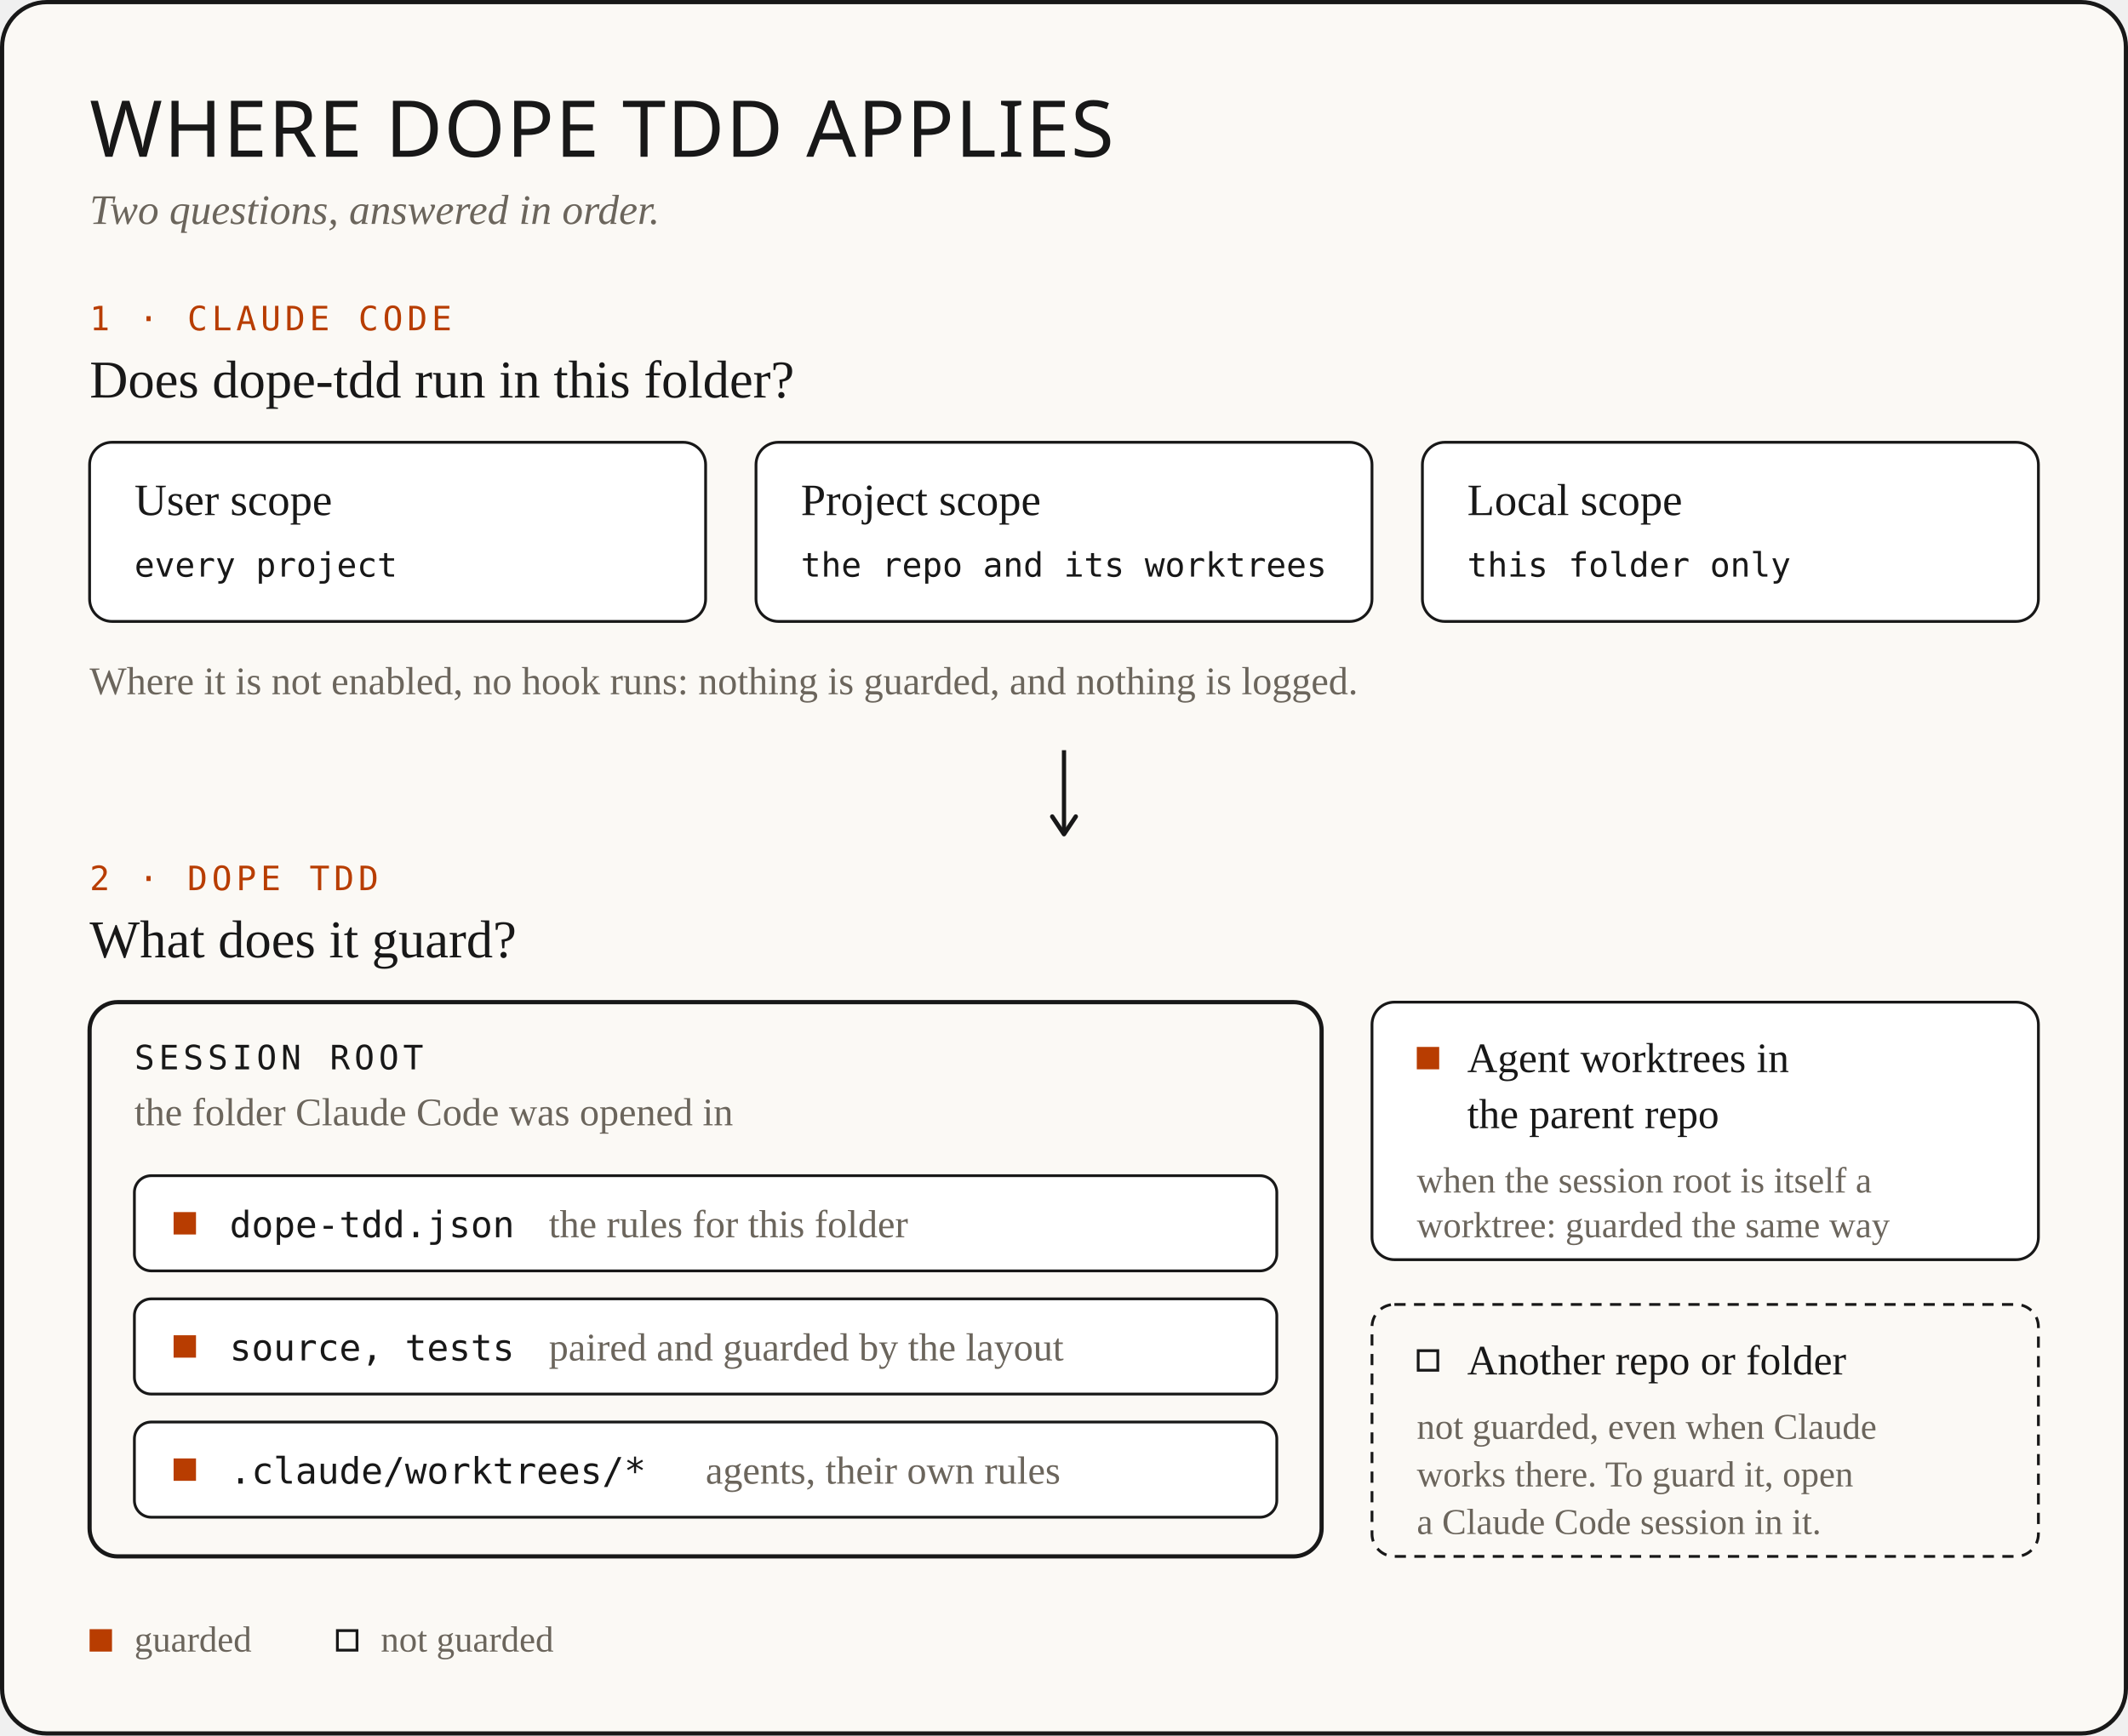
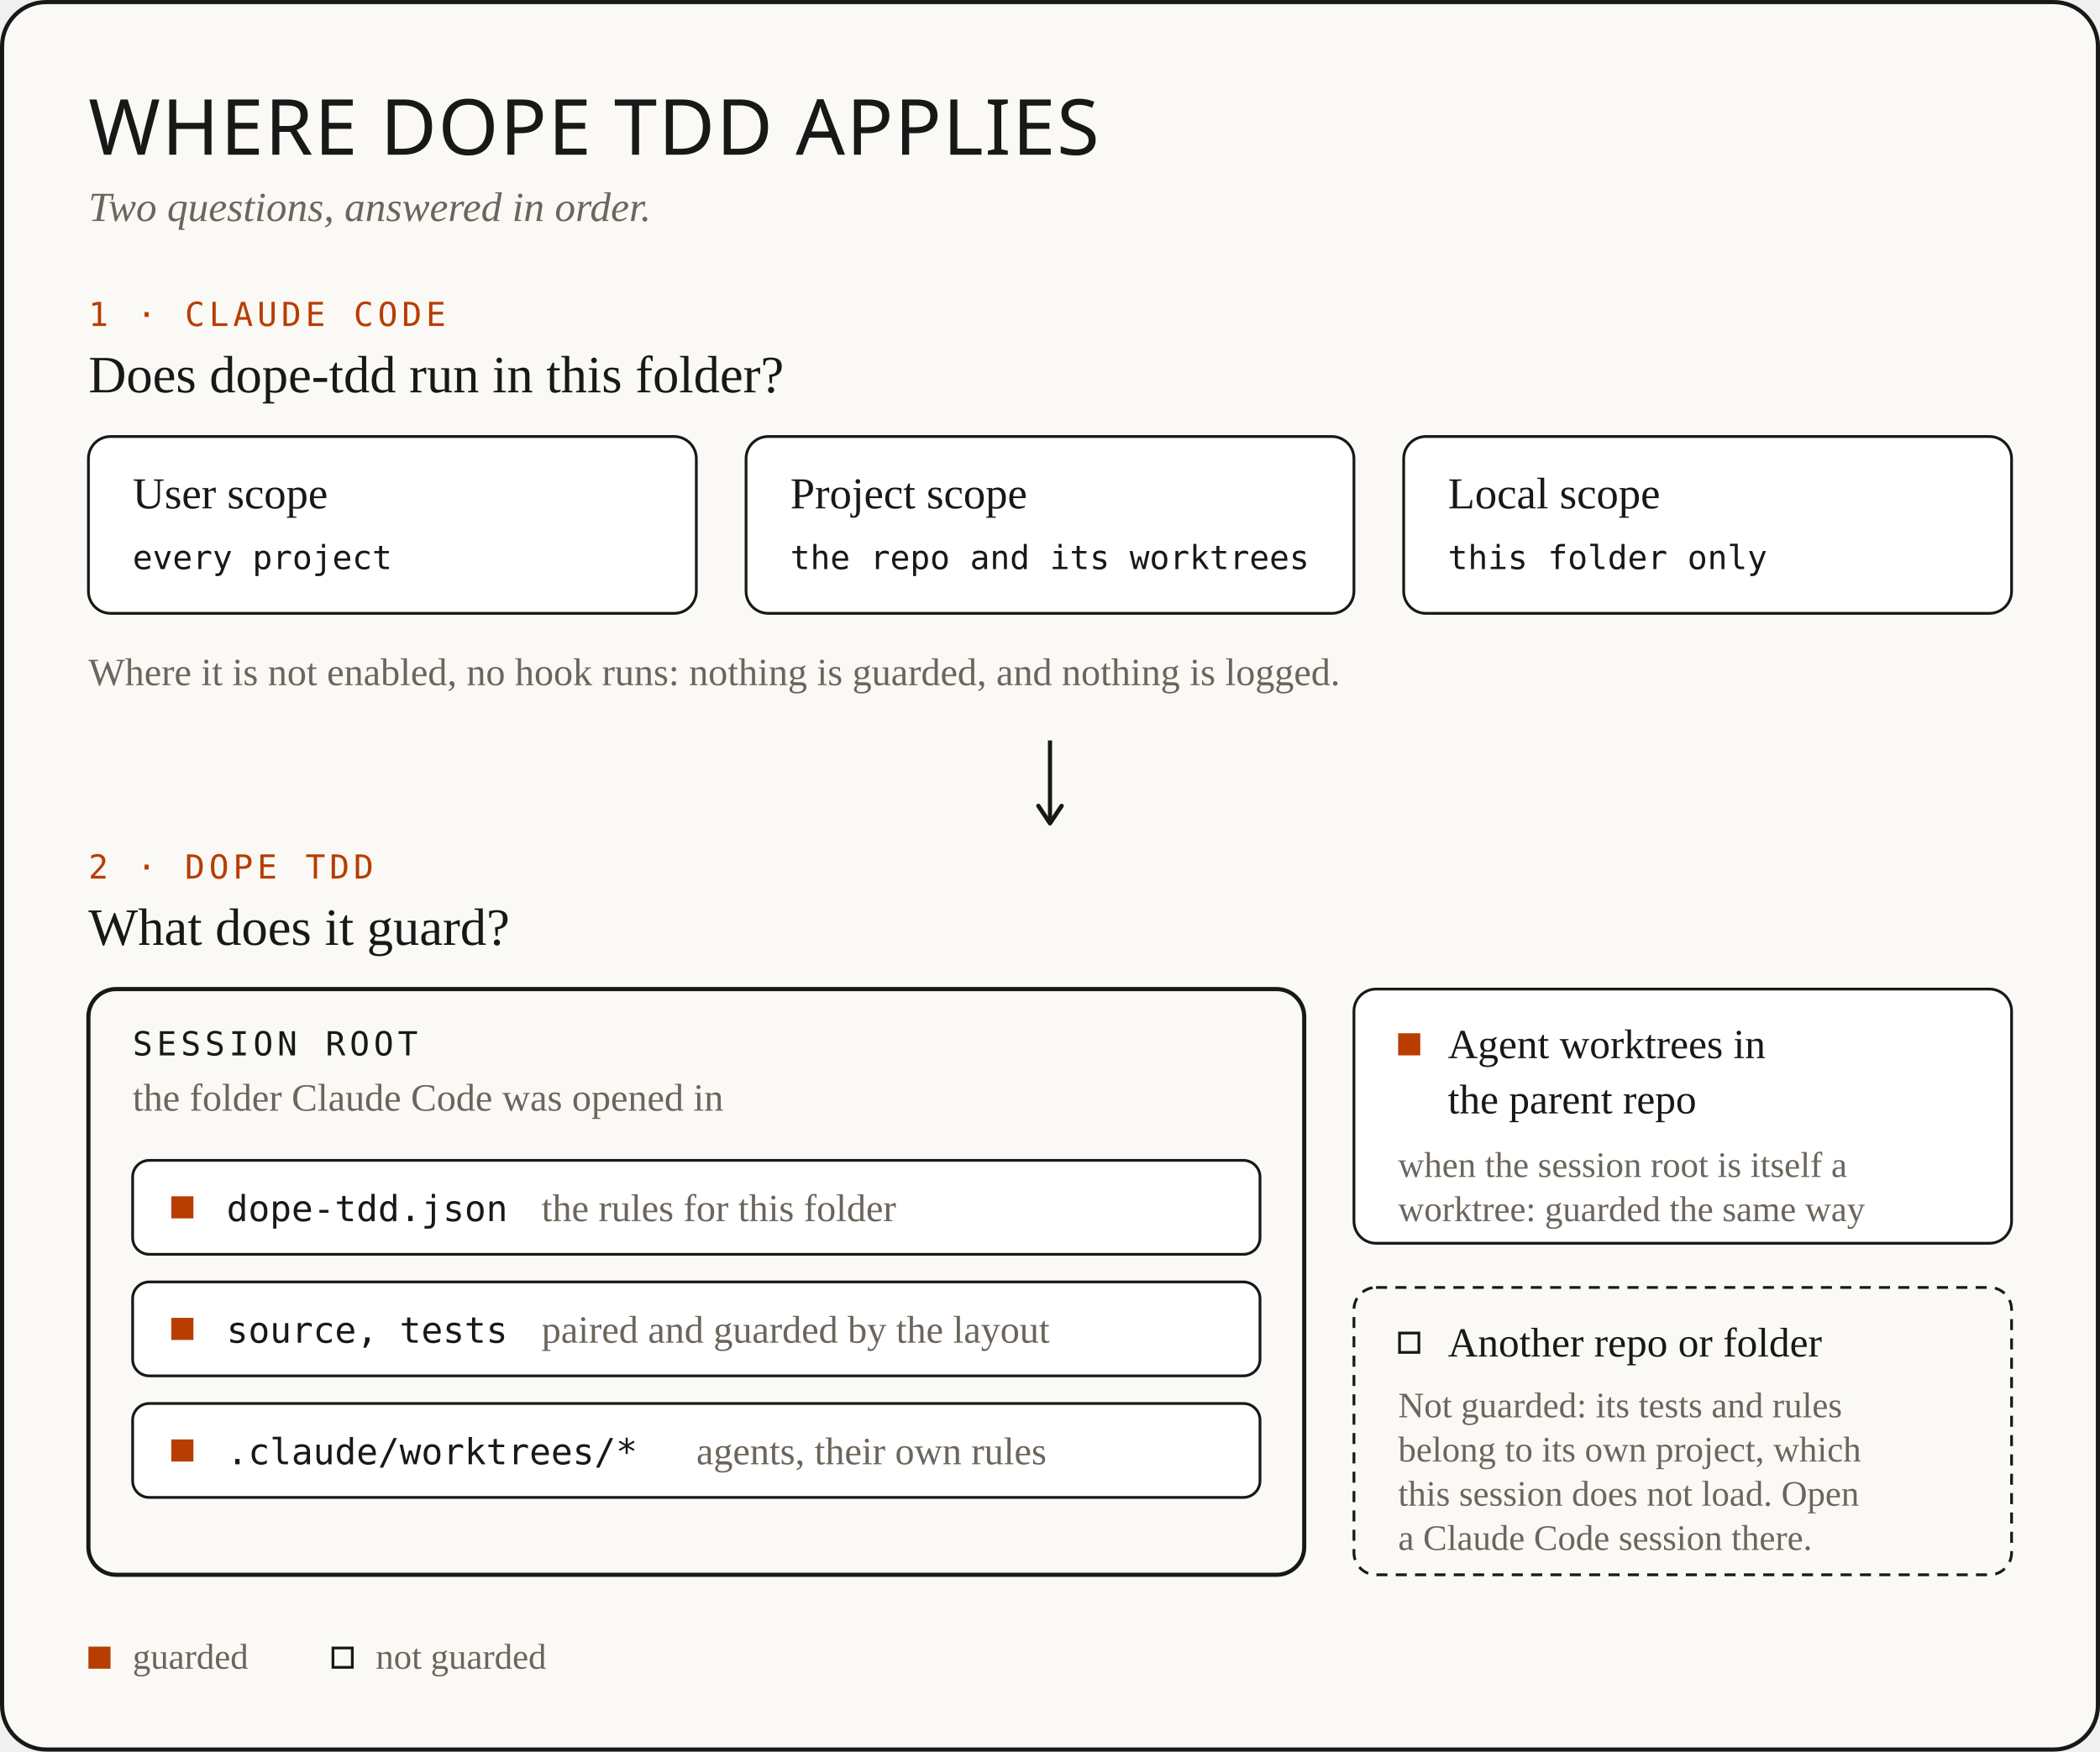
- <svg xmlns="http://www.w3.org/2000/svg" width="760" height="620" viewBox="0 0 760 620" role="img" aria-labelledby="t d">
+ <svg xmlns="http://www.w3.org/2000/svg" width="760" height="634" viewBox="0 0 760 634" role="img" aria-labelledby="t d">
  <defs>
    <marker id="head" viewBox="0 0 10 10" refX="8" refY="5" markerWidth="7" markerHeight="7" orient="auto">
      <path d="M2 1L8 5L2 9" fill="none" stroke="#181818" stroke-width="1.5" stroke-linecap="round" stroke-linejoin="round" />
    </marker>
  </defs>
  <style>
    .display { font-family: Anton, 'Arial Narrow', sans-serif; font-size: 28px; letter-spacing: 0.5px; fill: #181818; }
    .serif { font-family: Georgia, 'Times New Roman', serif; fill: #181818; }
    .dim { font-family: Georgia, 'Times New Roman', serif; fill: #6B655C; }
    .mono { font-family: 'JetBrains Mono', ui-monospace, Menlo, Consolas, monospace; fill: #181818; }
    .kicker { font-family: 'JetBrains Mono', ui-monospace, Menlo, Consolas, monospace; font-size: 12px; letter-spacing: 1.5px; fill: #B83D01; }
    .card { fill: #FFFFFF; stroke: #181818; stroke-width: 1; }
  </style>
-   <rect x="0.75" y="0.75" width="758.5" height="618.5" rx="16" fill="#FBF9F5" stroke="#181818" stroke-width="1.5" />
+   <rect x="0.75" y="0.75" width="758.5" height="632.5" rx="16" fill="#FBF9F5" stroke="#181818" stroke-width="1.5" />
  <text class="display" x="32" y="56">WHERE DOPE TDD APPLIES</text>
  <text class="dim" x="32" y="80" font-size="15" font-style="italic">Two questions, answered in order.</text>
  <text class="kicker" x="32" y="118">1 · CLAUDE CODE</text>
  <text class="serif" x="32" y="142" font-size="19">Does dope-tdd run in this folder?</text>
  <rect class="card" x="32" y="158" width="220" height="64" rx="8" />
  <text class="serif" x="48" y="184" font-size="16">User scope</text>
  <text class="mono" x="48" y="206" font-size="12" fill="#6B655C">every project</text>
  <rect class="card" x="270" y="158" width="220" height="64" rx="8" />
  <text class="serif" x="286" y="184" font-size="16">Project scope</text>
  <text class="mono" x="286" y="206" font-size="12" fill="#6B655C">the repo and its worktrees</text>
  <rect class="card" x="508" y="158" width="220" height="64" rx="8" />
  <text class="serif" x="524" y="184" font-size="16">Local scope</text>
  <text class="mono" x="524" y="206" font-size="12" fill="#6B655C">this folder only</text>
  <text class="dim" x="32" y="248" font-size="14">Where it is not enabled, no hook runs: nothing is guarded, and nothing is logged.</text>
  <line x1="380" y1="268" x2="380" y2="298" stroke="#181818" stroke-width="1.5" marker-end="url(#head)" />
  <text class="kicker" x="32" y="318">2 · DOPE TDD</text>
  <text class="serif" x="32" y="342" font-size="19">What does it guard?</text>
-   <rect x="32" y="358" width="440" height="198" rx="10" fill="none" stroke="#181818" stroke-width="1.5" />
+   <rect x="32" y="358" width="440" height="212" rx="10" fill="none" stroke="#181818" stroke-width="1.5" />
  <text class="mono" x="48" y="382" font-size="12" letter-spacing="1.5">SESSION ROOT</text>
  <text class="dim" x="48" y="402" font-size="14">the folder Claude Code was opened in</text>
  <rect class="card" x="48" y="420" width="408" height="34" rx="6" />
  <rect x="62" y="433" width="8" height="8" fill="#B83D01" />
  <text class="mono" x="82" y="442" font-size="13">dope-tdd.json</text>
  <text class="dim" x="196" y="442" font-size="14">the rules for this folder</text>
  <rect class="card" x="48" y="464" width="408" height="34" rx="6" />
  <rect x="62" y="477" width="8" height="8" fill="#B83D01" />
  <text class="mono" x="82" y="486" font-size="13">source, tests</text>
  <text class="dim" x="196" y="486" font-size="14">paired and guarded by the layout</text>
  <rect class="card" x="48" y="508" width="408" height="34" rx="6" />
  <rect x="62" y="521" width="8" height="8" fill="#B83D01" />
  <text class="mono" x="82" y="530" font-size="13">.claude/worktrees/*</text>
  <text class="dim" x="252" y="530" font-size="14">agents, their own rules</text>
  <rect class="card" x="490" y="358" width="238" height="92" rx="8" />
  <rect x="506" y="374" width="8" height="8" fill="#B83D01" />
  <text class="serif" x="524" y="383" font-size="15">Agent worktrees in</text>
  <text class="serif" x="524" y="403" font-size="15">the parent repo</text>
  <text class="dim" x="506" y="426" font-size="13">when the session root is itself a</text>
  <text class="dim" x="506" y="442" font-size="13">worktree: guarded the same way</text>
-   <rect x="490" y="466" width="238" height="90" rx="8" fill="#FBF9F5" stroke="#181818" stroke-width="1" stroke-dasharray="4 3" />
+   <rect x="490" y="466" width="238" height="104" rx="8" fill="#FBF9F5" stroke="#181818" stroke-width="1" stroke-dasharray="4 3" />
  <rect x="506.5" y="482.5" width="7" height="7" fill="none" stroke="#181818" stroke-width="1" />
  <text class="serif" x="524" y="491" font-size="15">Another repo or folder</text>
-   <text class="dim" x="506" y="514" font-size="13">not guarded, even when Claude</text>
-   <text class="dim" x="506" y="531" font-size="13">works there. To guard it, open</text>
-   <text class="dim" x="506" y="548" font-size="13">a Claude Code session in it.</text>
-   <rect x="32" y="582" width="8" height="8" fill="#B83D01" />
-   <text class="dim" x="48" y="590" font-size="13">guarded</text>
-   <rect x="120.5" y="582.5" width="7" height="7" fill="none" stroke="#181818" stroke-width="1" />
-   <text class="dim" x="136" y="590" font-size="13">not guarded</text>
+   <text class="dim" x="506" y="513" font-size="13">Not guarded: its tests and rules</text>
+   <text class="dim" x="506" y="529" font-size="13">belong to its own project, which</text>
+   <text class="dim" x="506" y="545" font-size="13">this session does not load. Open</text>
+   <text class="dim" x="506" y="561" font-size="13">a Claude Code session there.</text>
+   <rect x="32" y="596" width="8" height="8" fill="#B83D01" />
+   <text class="dim" x="48" y="604" font-size="13">guarded</text>
+   <rect x="120.5" y="596.5" width="7" height="7" fill="none" stroke="#181818" stroke-width="1" />
+   <text class="dim" x="136" y="604" font-size="13">not guarded</text>
</svg>
